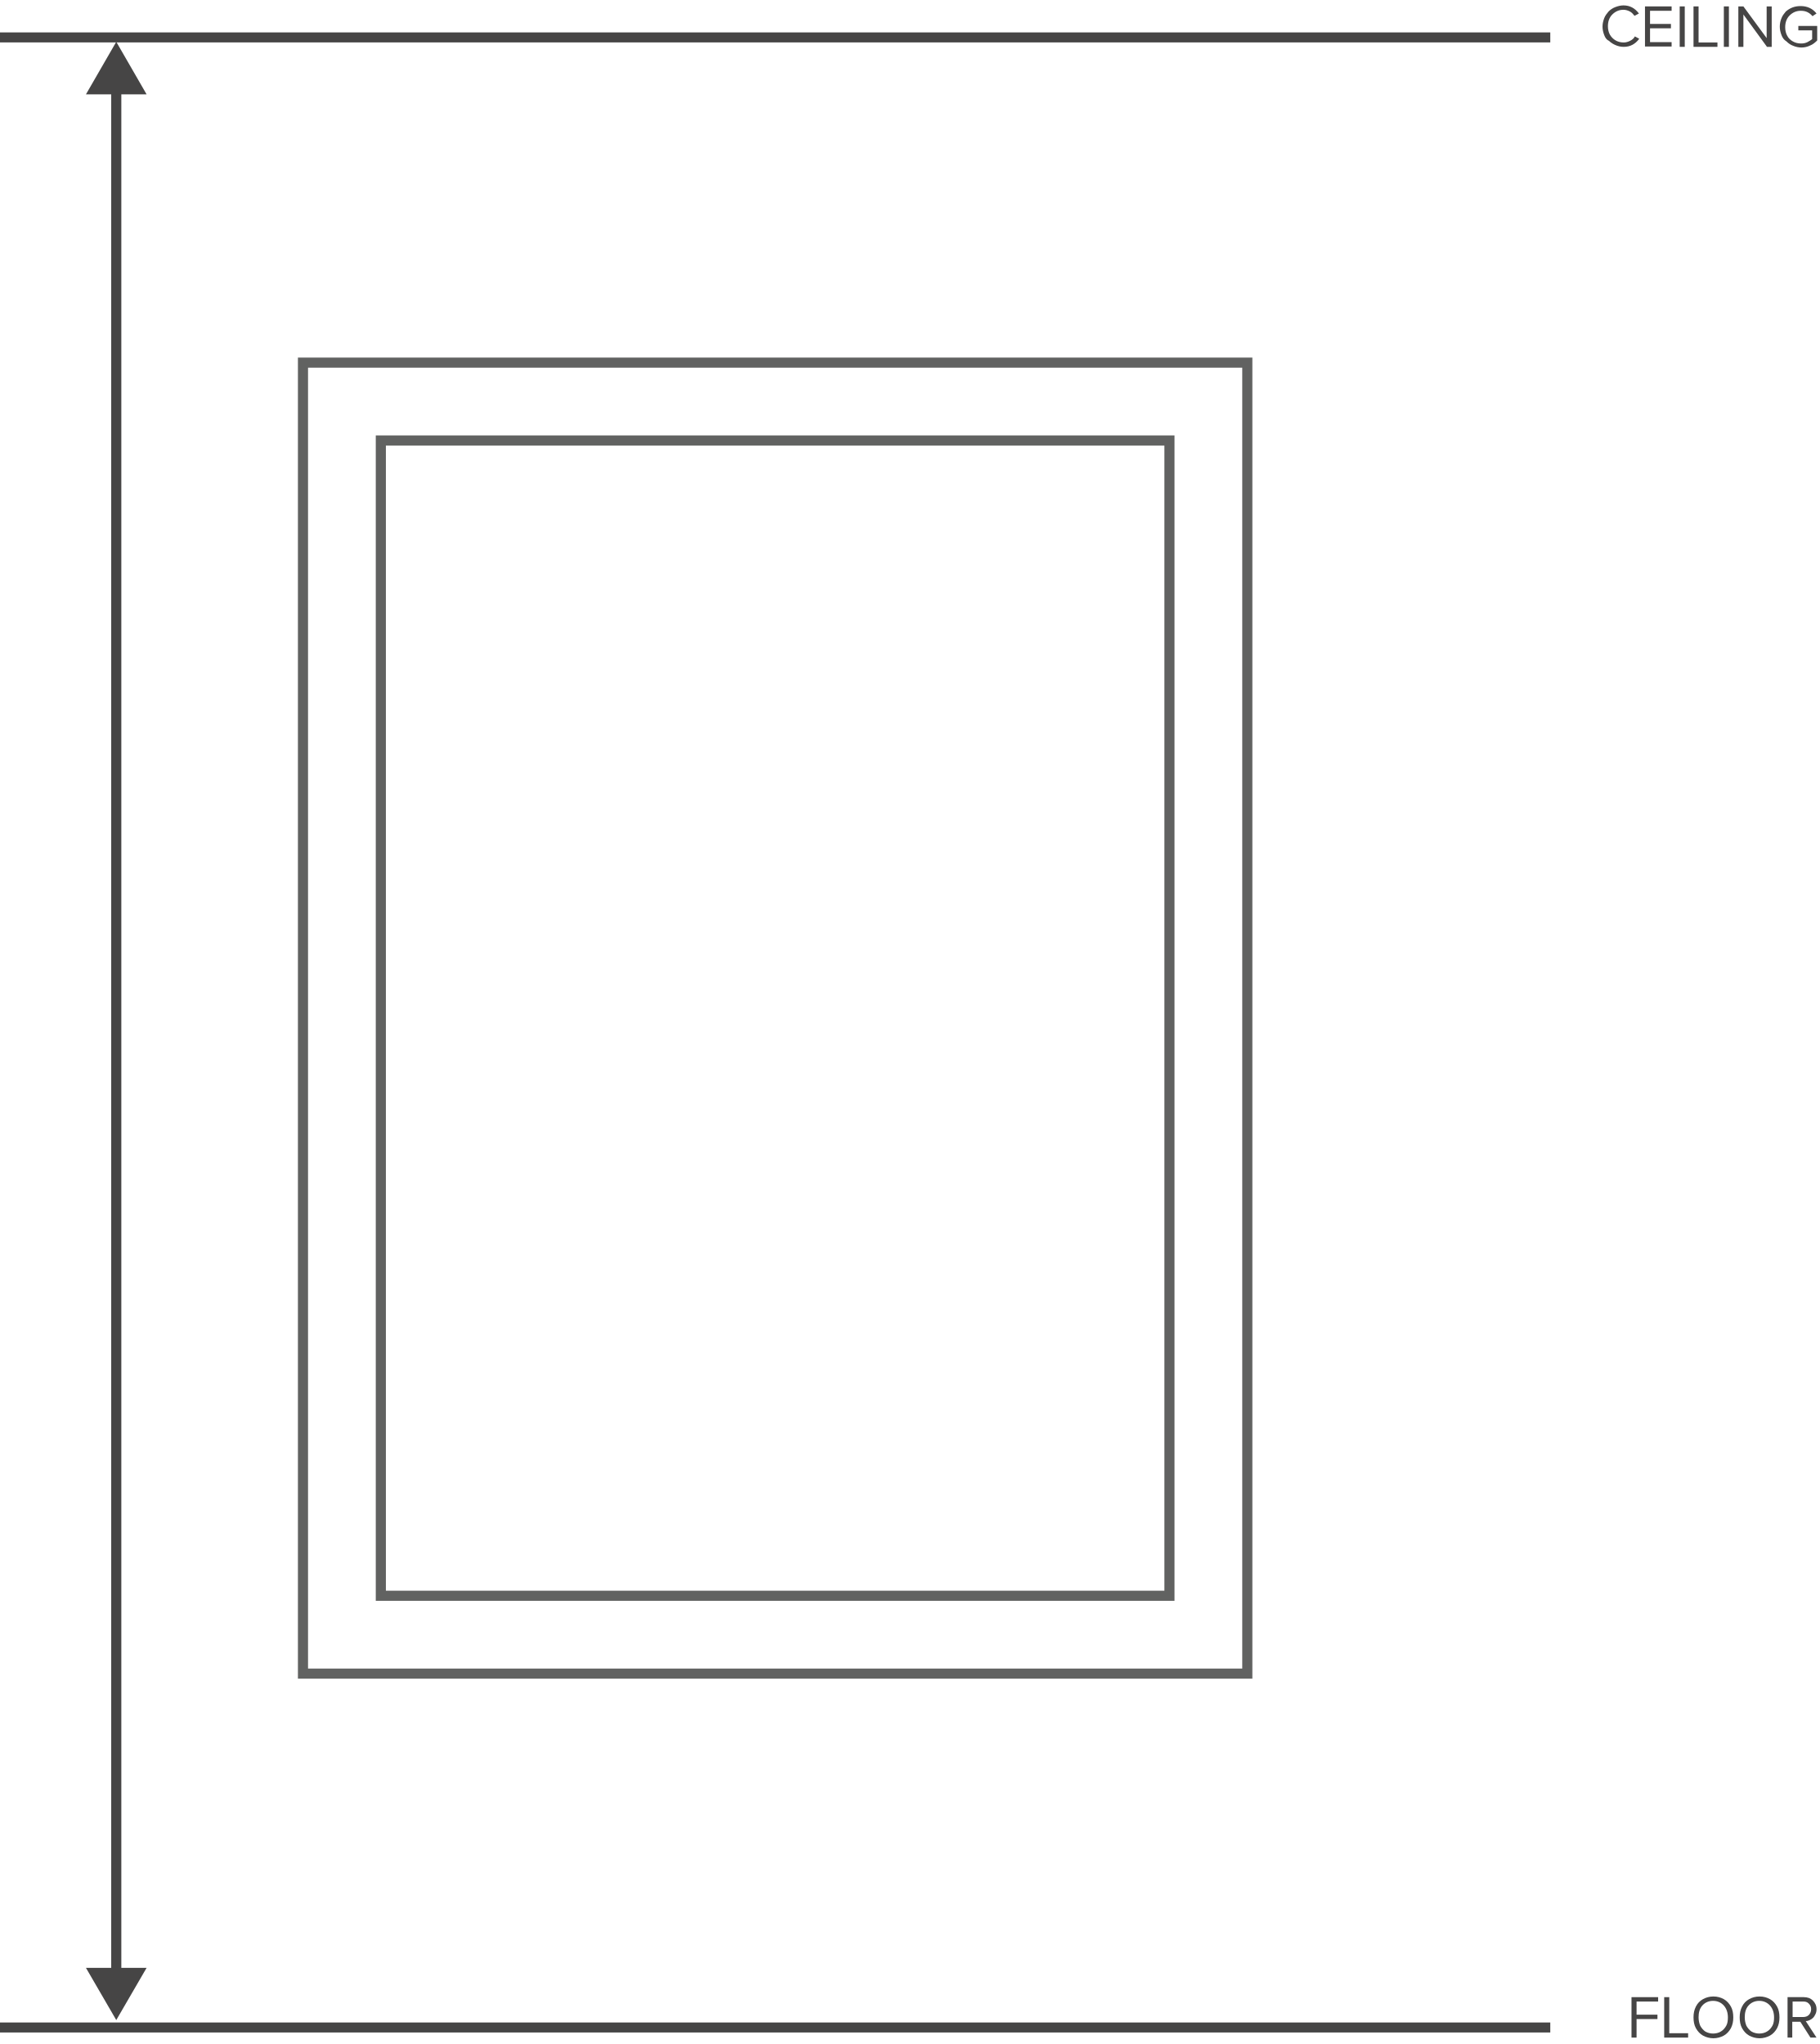
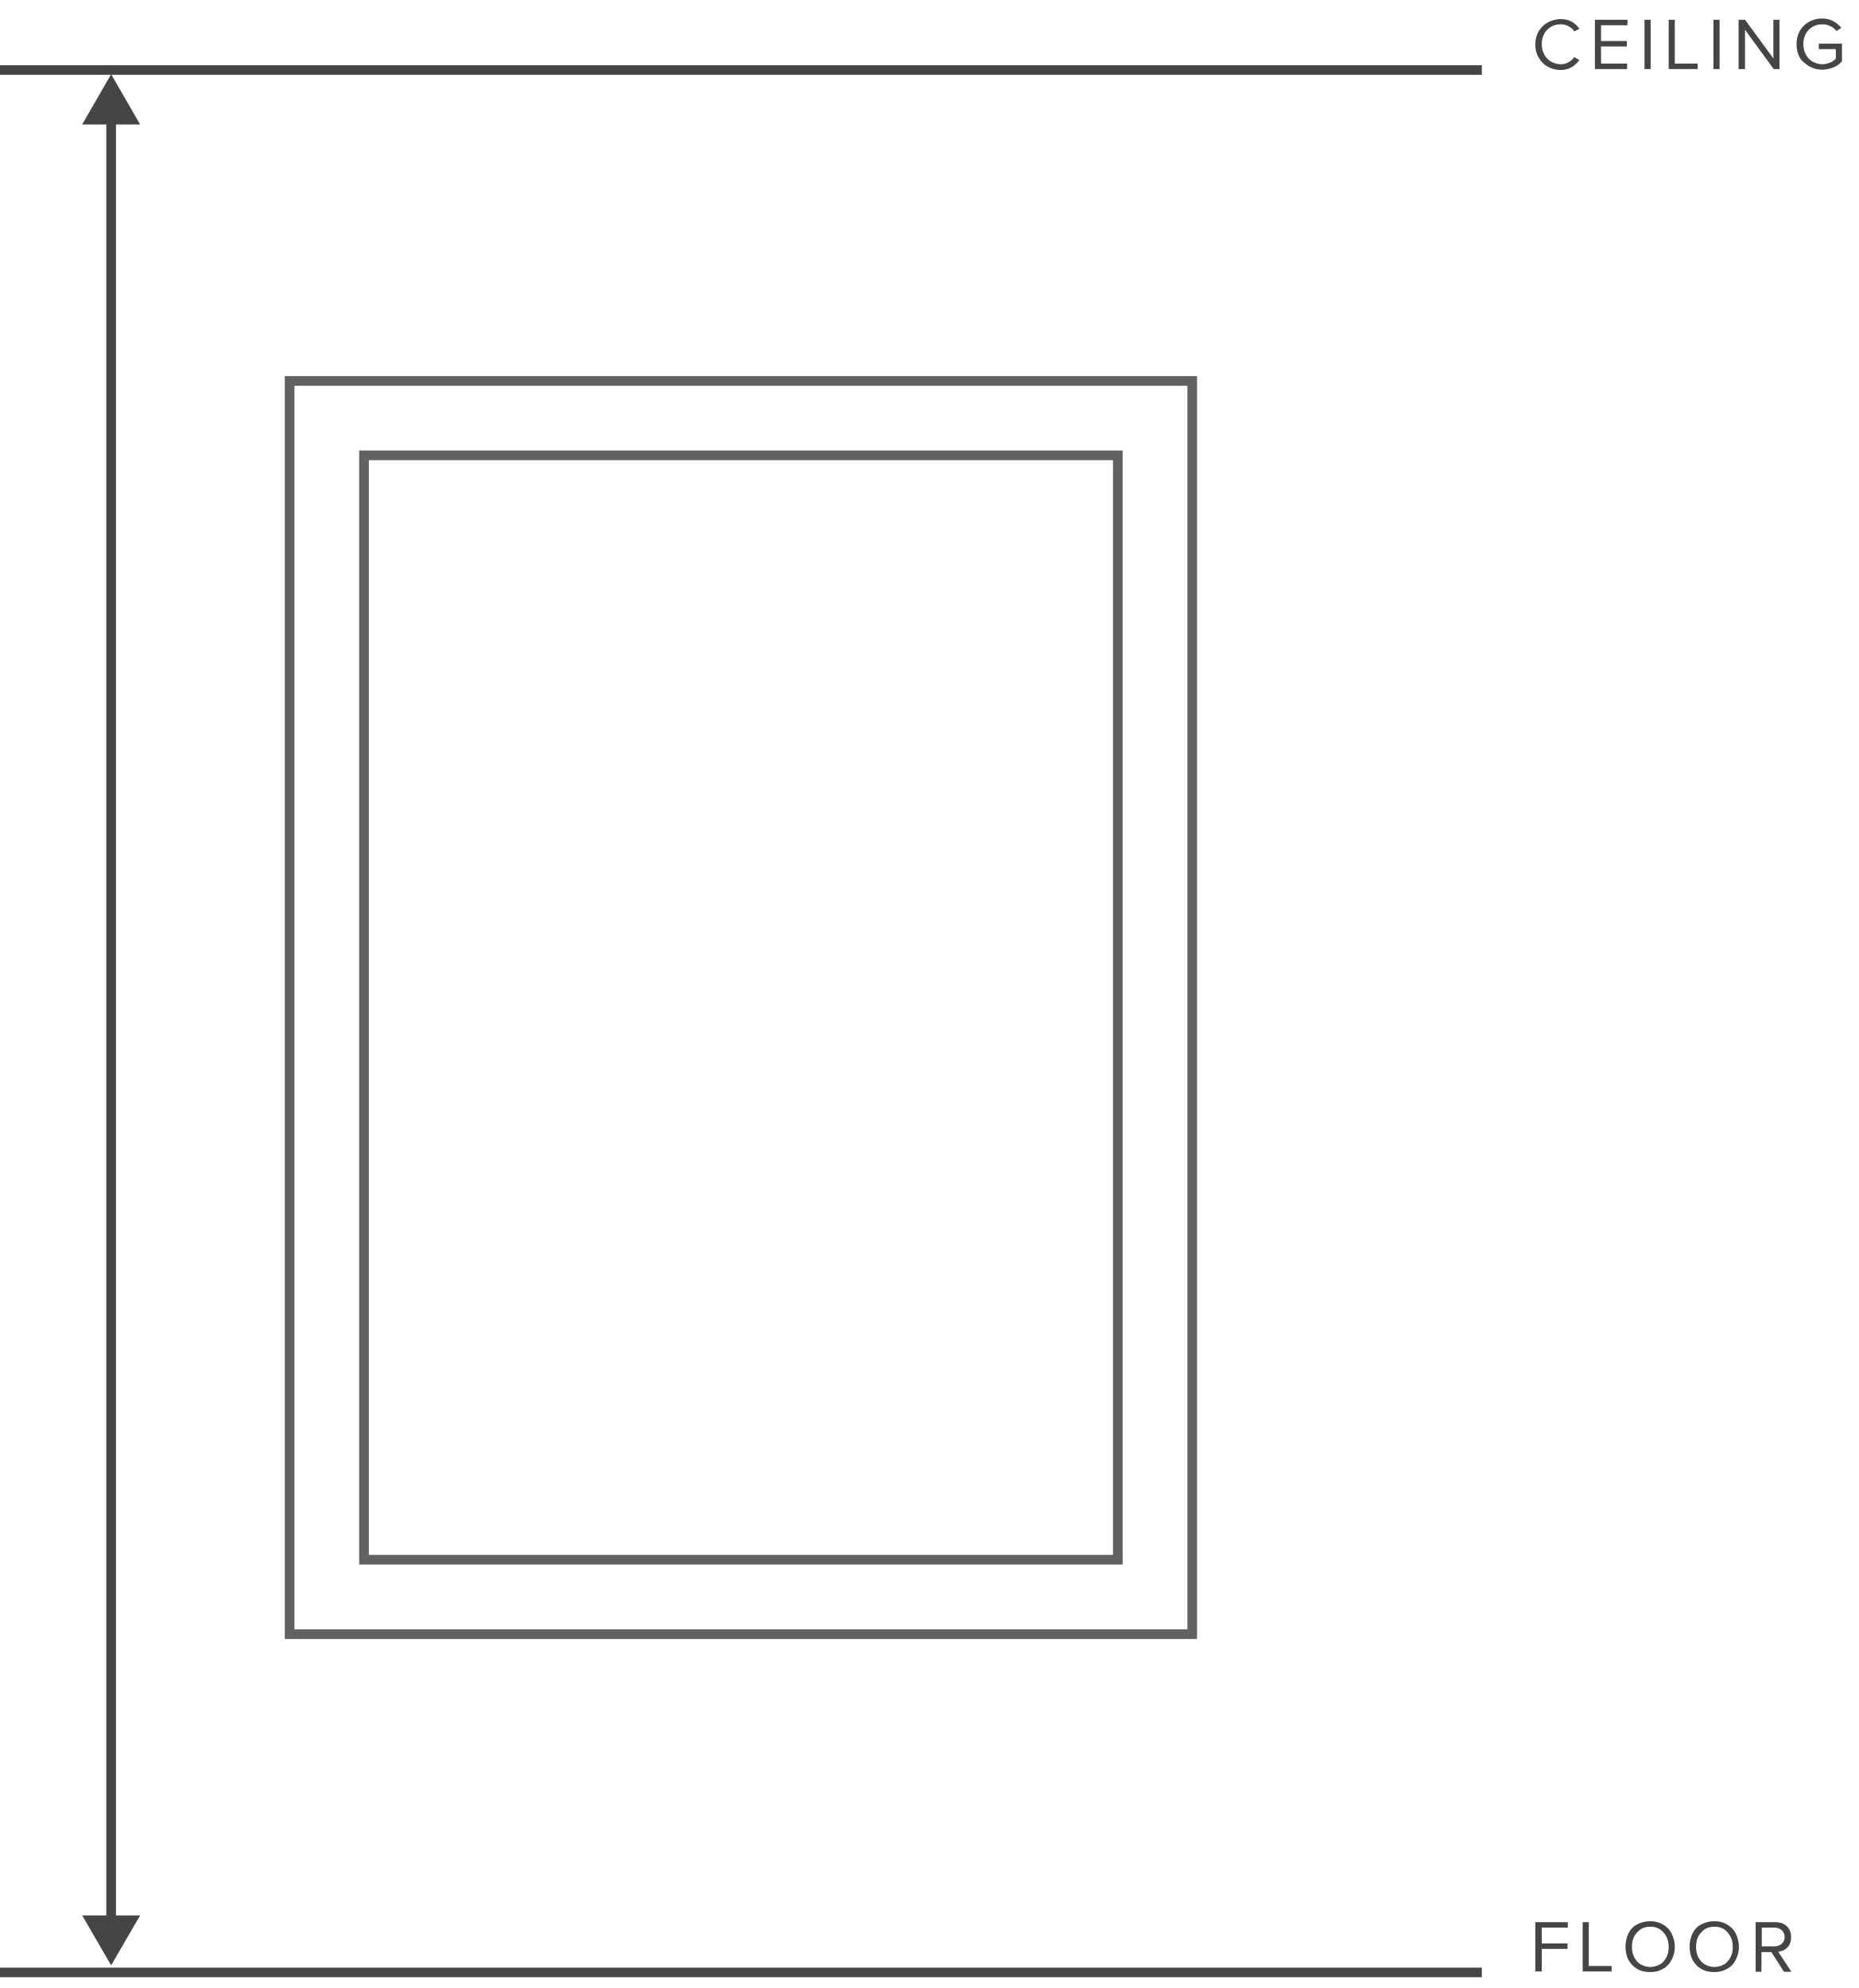
- <svg xmlns="http://www.w3.org/2000/svg" version="1.1" id="Layer_1" x="0px" y="0px" width="203px" height="228px" viewBox="0 0 540 606.3" enable-background="new 0 0 540 606.3" xml:space="preserve">
+ <svg xmlns="http://www.w3.org/2000/svg" version="1.1" id="Layer_1" x="0px" y="0px" width="216px" height="231px" viewBox="0 -10.7 577 617" enable-background="new 0 -10.7 577 617" xml:space="preserve">
+   <defs>
+     <style>
+ 			@font-face {
+ 			font-family: "proximanova-nova";
+ 
+ 			src: url('https://doopsalta2.com/Fonts/proxima-nova-three.woff2') format('woff2'),
+ 				url('https://doopsalta2.com/Fonts/proxima-nova-three.woff') format('woff'),
+ 				url('https://doopsalta2.com/Fonts/proxima-nova-three.otf') format('opentype');
+ 			font-style: normal;
+ 			}
+ 		</style>
+   </defs>
  <g>
    <g>
      <line fill="none" stroke="#464545" stroke-width="3" x1="34.5" y1="25.3" x2="34.5" y2="586.4" />
      <g>
        <polygon fill="#464545" points="25.5,27.9 34.5,12.3 43.5,27.9    " />
      </g>
      <g>
        <polygon fill="#464545" points="25.5,583.8 34.5,599.3 43.5,583.8    " />
      </g>
    </g>
  </g>
  <line fill="none" stroke="#464545" stroke-width="2.968" x1="0" y1="601.5" x2="460" y2="601.5" />
  <g>
-     <path fill="#464545" d="M484.1,604.5v-12h7.9v1.3h-6.4v3.9h6.2v1.3h-6.2v5.5H484.1z" />
-     <path fill="#464545" d="M493.8,604.5v-12h1.5v10.7h5.6v1.3H493.8z" />
-     <path fill="#464545" d="M503.2,601.7c-0.5-0.9-0.7-2-0.7-3.2s0.2-2.2,0.7-3.2s1.2-1.7,2.1-2.2s1.9-0.8,3.1-0.8s2.2,0.3,3.1,0.8   c0.9,0.5,1.6,1.3,2.1,2.2c0.5,0.9,0.7,2,0.7,3.2s-0.2,2.2-0.7,3.2c-0.5,0.9-1.2,1.7-2.1,2.2c-0.9,0.5-2,0.8-3.1,0.8   s-2.2-0.3-3.1-0.8C504.4,603.4,503.7,602.6,503.2,601.7z M504,598.5c0,0.9,0.2,1.8,0.5,2.5c0.4,0.7,0.9,1.3,1.5,1.7   c0.7,0.4,1.5,0.6,2.3,0.6s1.7-0.2,2.3-0.6c0.7-0.4,1.2-1,1.6-1.7c0.4-0.7,0.5-1.6,0.5-2.5c0-1.4-0.4-2.6-1.2-3.5   c-0.8-0.9-1.9-1.4-3.2-1.4c-1.3,0-2.4,0.5-3.2,1.4S504,597.1,504,598.5z" />
-     <path fill="#464545" d="M516.9,601.7c-0.5-0.9-0.7-2-0.7-3.2s0.2-2.2,0.7-3.2s1.2-1.7,2.1-2.2s1.9-0.8,3.1-0.8s2.2,0.3,3.1,0.8   c0.9,0.5,1.6,1.3,2.1,2.2c0.5,0.9,0.7,2,0.7,3.2s-0.2,2.2-0.7,3.2c-0.5,0.9-1.2,1.7-2.1,2.2c-0.9,0.5-2,0.8-3.1,0.8   s-2.2-0.3-3.1-0.8C518.1,603.4,517.4,602.6,516.9,601.7z M517.7,598.5c0,0.9,0.2,1.8,0.5,2.5c0.4,0.7,0.9,1.3,1.5,1.7   c0.7,0.4,1.5,0.6,2.3,0.6s1.7-0.2,2.3-0.6c0.7-0.4,1.2-1,1.6-1.7c0.4-0.7,0.5-1.6,0.5-2.5c0-1.4-0.4-2.6-1.2-3.5   c-0.8-0.9-1.9-1.4-3.2-1.4c-1.3,0-2.4,0.5-3.2,1.4S517.7,597.1,517.7,598.5z" />
-     <path fill="#464545" d="M530.4,604.5v-12h4.8c1.1,0,2,0.3,2.7,1c0.7,0.7,1.1,1.5,1.1,2.6c0,0.5-0.1,1-0.3,1.4s-0.4,0.8-0.7,1.1   s-0.6,0.5-1,0.7s-0.8,0.3-1.2,0.3l3.2,4.9h-1.8l-3-4.7h-2.4v4.7H530.4z M531.9,598.4h3.1c0.7,0,1.3-0.2,1.7-0.6s0.7-1,0.7-1.7   s-0.2-1.2-0.7-1.7s-1-0.6-1.7-0.6h-3.1V598.4z" />
-   </g>
-   <g>
    <rect x="89.9" y="107.5" fill="none" stroke="#616261" stroke-width="3" stroke-miterlimit="10" width="280.2" height="389" />
    <rect x="113" y="130.6" fill="none" stroke="#616261" stroke-width="3" stroke-miterlimit="10" width="234" height="342.8" />
  </g>
  <line fill="none" stroke="#464545" stroke-width="2.968" x1="0" y1="11" x2="460" y2="11" />
  <g>
-     <path fill="#464545" d="M476,10.3c-0.3-0.8-0.5-1.6-0.5-2.5s0.2-1.7,0.5-2.5c0.3-0.8,0.8-1.4,1.3-2c0.5-0.5,1.2-1,2-1.3   s1.6-0.5,2.4-0.5c1.9,0,3.4,0.8,4.6,2.4L485,4.6c-0.4-0.5-0.8-1-1.4-1.3s-1.2-0.5-1.9-0.5c-1.3,0-2.4,0.5-3.3,1.4   c-0.9,0.9-1.3,2.1-1.3,3.5c0,0.9,0.2,1.8,0.6,2.5c0.4,0.7,1,1.3,1.7,1.7c0.7,0.4,1.5,0.6,2.4,0.6c0.7,0,1.3-0.2,1.9-0.5   s1.1-0.7,1.4-1.3l1.3,0.7c-1.2,1.6-2.7,2.4-4.6,2.4c-0.9,0-1.7-0.2-2.4-0.5s-1.4-0.7-2-1.3C476.7,11.7,476.3,11.1,476,10.3z" />
-     <path fill="#464545" d="M488.1,13.8v-12h7.9v1.3h-6.4v3.9h6.2v1.3h-6.2v4.1h6.4v1.3H488.1z" />
-     <path fill="#464545" d="M498.4,13.8v-12h1.5v12H498.4z" />
-     <path fill="#464545" d="M502.5,13.8v-12h1.5v10.7h5.6v1.3H502.5z" />
-     <path fill="#464545" d="M511.5,13.8v-12h1.5v12H511.5z" />
-     <path fill="#464545" d="M515.8,13.8v-12h1.5l6.9,9.4V1.8h1.5v12h-1.4l-7-9.6v9.6H515.8z" />
-     <path fill="#464545" d="M528.6,10.3c-0.3-0.8-0.5-1.6-0.5-2.5c0-0.9,0.2-1.8,0.5-2.5c0.3-0.8,0.8-1.4,1.3-2c0.6-0.5,1.2-0.9,2-1.2   c0.8-0.3,1.6-0.4,2.4-0.4c1.9,0,3.5,0.7,4.7,2.2l-1.2,0.8c-0.4-0.5-0.9-0.9-1.5-1.2c-0.6-0.3-1.3-0.4-2-0.4c-1.3,0-2.4,0.5-3.3,1.4   c-0.9,0.9-1.3,2.1-1.3,3.5c0,0.9,0.2,1.8,0.6,2.5c0.4,0.8,1,1.3,1.7,1.7c0.7,0.4,1.5,0.6,2.4,0.6c0.7,0,1.3-0.1,1.9-0.4   c0.6-0.3,1-0.6,1.4-0.9V8.9h-4.1V7.6h5.6v4.3c-0.6,0.6-1.3,1.2-2.1,1.5c-0.8,0.4-1.7,0.6-2.6,0.6c-0.8,0-1.7-0.2-2.4-0.5   c-0.8-0.3-1.4-0.7-2-1.3C529.3,11.7,528.9,11.1,528.6,10.3z" />
+     <g>
+       <path fill="#454545" d="M477.2,6.3c-0.4-1-0.6-2.1-0.6-3.2c0-1.2,0.2-2.2,0.6-3.2c0.4-1,1-1.8,1.7-2.5c0.7-0.7,1.5-1.2,2.5-1.6    c1-0.4,2-0.6,3.1-0.6c2.5,0,4.4,1,5.8,3L488.7-1c-0.4-0.7-1.1-1.2-1.8-1.6c-0.8-0.4-1.6-0.6-2.4-0.6c-1.7,0-3.1,0.6-4.2,1.7    s-1.7,2.7-1.7,4.5c0,1.2,0.3,2.3,0.8,3.2s1.2,1.7,2.1,2.2c0.9,0.5,1.9,0.8,3,0.8c0.9,0,1.7-0.2,2.4-0.6s1.4-1,1.8-1.6l1.6,0.9    c-1.5,2-3.4,3.1-5.8,3.1c-1.1,0-2.1-0.2-3.1-0.6c-1-0.4-1.8-0.9-2.5-1.6C478.2,8.1,477.7,7.3,477.2,6.3z" />
+       <path fill="#454545" d="M495.1,10.7V-4.6h10.1v1.7H497V2h8v1.7h-8V9h8.1v1.7H495.1z" />
+       <path fill="#454545" d="M510.5,10.7V-4.6h1.9v15.3H510.5z" />
+       <path fill="#454545" d="M518,10.7V-4.6h1.9V9h7.1v1.7H518z" />
+       <path fill="#454545" d="M531.9,10.7V-4.6h1.9v15.3H531.9z" />
+       <path fill="#454545" d="M539.7,10.7V-4.6h2l8.8,12v-12h1.9v15.3h-1.8l-8.9-12.2v12.2H539.7z" />
+       <path fill="#454545" d="M558.3,6.3c-0.4-1-0.6-2.1-0.6-3.3s0.2-2.3,0.6-3.3s1-1.8,1.7-2.5c0.7-0.7,1.5-1.2,2.5-1.6    c1-0.4,2-0.6,3.1-0.6c2.4,0,4.4,1,6,2.9l-1.5,1c-0.5-0.6-1.1-1.2-1.9-1.5c-0.8-0.4-1.6-0.6-2.5-0.6c-1.7,0-3.1,0.6-4.2,1.7    s-1.7,2.7-1.7,4.5c0,1.2,0.3,2.3,0.8,3.2c0.5,1,1.2,1.7,2.1,2.2c0.9,0.5,1.9,0.8,3,0.8c0.8,0,1.6-0.2,2.4-0.5    c0.7-0.3,1.3-0.7,1.8-1.2V4.5h-5.3V2.8h7.2v5.5c-0.7,0.8-1.6,1.5-2.7,1.9s-2.2,0.7-3.4,0.7c-1.1,0-2.1-0.2-3.1-0.6    c-1-0.4-1.8-0.9-2.5-1.6C559.2,8.1,558.7,7.3,558.3,6.3z" />
+     </g>
+   </g>
+   <g>
+     <g>
+       <path fill="#454545" d="M476.6,601.2v-15.3h10.1v1.7h-8.1v4.9h8v1.7h-8v7H476.6z" />
+       <path fill="#454545" d="M491.3,601.2v-15.3h1.9v13.6h7.1v1.7H491.3z" />
+       <path fill="#454545" d="M505.5,597.6c-0.6-1.2-0.9-2.6-0.9-4.1s0.3-2.8,0.9-4.1c0.6-1.2,1.5-2.2,2.7-2.8s2.5-1,4-1    c1.5,0,2.8,0.3,4,1c1.2,0.7,2.1,1.6,2.7,2.8c0.6,1.2,1,2.6,1,4.1s-0.3,2.8-1,4.1c-0.6,1.2-1.5,2.2-2.7,2.8c-1.2,0.7-2.5,1-4,1    c-1.5,0-2.8-0.3-4-1S506.2,598.8,505.5,597.6z M506.6,593.6c0,1.2,0.2,2.2,0.7,3.2c0.5,0.9,1.1,1.7,2,2.2c0.9,0.5,1.9,0.8,3,0.8    s2.1-0.3,3-0.8c0.9-0.5,1.5-1.3,2-2.2s0.7-2,0.7-3.2c0-1.8-0.5-3.3-1.6-4.5c-1-1.2-2.4-1.8-4.1-1.8c-1.7,0-3.1,0.6-4.1,1.8    C507.1,590.2,506.6,591.7,506.6,593.6z" />
+       <path fill="#454545" d="M525.4,597.6c-0.6-1.2-0.9-2.6-0.9-4.1s0.3-2.8,0.9-4.1c0.6-1.2,1.5-2.2,2.7-2.8s2.5-1,4-1    c1.5,0,2.8,0.3,4,1c1.2,0.7,2.1,1.6,2.7,2.8c0.6,1.2,1,2.6,1,4.1s-0.3,2.8-1,4.1c-0.6,1.2-1.5,2.2-2.7,2.8c-1.2,0.7-2.5,1-4,1    c-1.5,0-2.8-0.3-4-1S526.1,598.8,525.4,597.6z M526.5,593.6c0,1.2,0.2,2.2,0.7,3.2c0.5,0.9,1.1,1.7,2,2.2c0.9,0.5,1.9,0.8,3,0.8    s2.1-0.3,3-0.8c0.9-0.5,1.5-1.3,2-2.2s0.7-2,0.7-3.2c0-1.8-0.5-3.3-1.6-4.5c-1-1.2-2.4-1.8-4.1-1.8c-1.7,0-3.1,0.6-4.1,1.8    C527,590.2,526.5,591.7,526.5,593.6z" />
+       <path fill="#454545" d="M545,601.2v-15.3h6.2c1.4,0,2.6,0.4,3.5,1.3c0.9,0.8,1.3,2,1.3,3.4c0,0.7-0.1,1.3-0.3,1.8    c-0.2,0.6-0.5,1-0.9,1.4c-0.4,0.4-0.8,0.7-1.3,0.9s-1,0.3-1.5,0.4l4.1,6.2h-2.3l-3.9-6.1h-3.1v6.1H545z M546.9,593.4h4    c0.9,0,1.6-0.3,2.2-0.8c0.6-0.5,0.9-1.3,0.9-2.1s-0.3-1.6-0.9-2.1c-0.6-0.5-1.3-0.8-2.2-0.8h-4V593.4z" />
+     </g>
  </g>
</svg>
